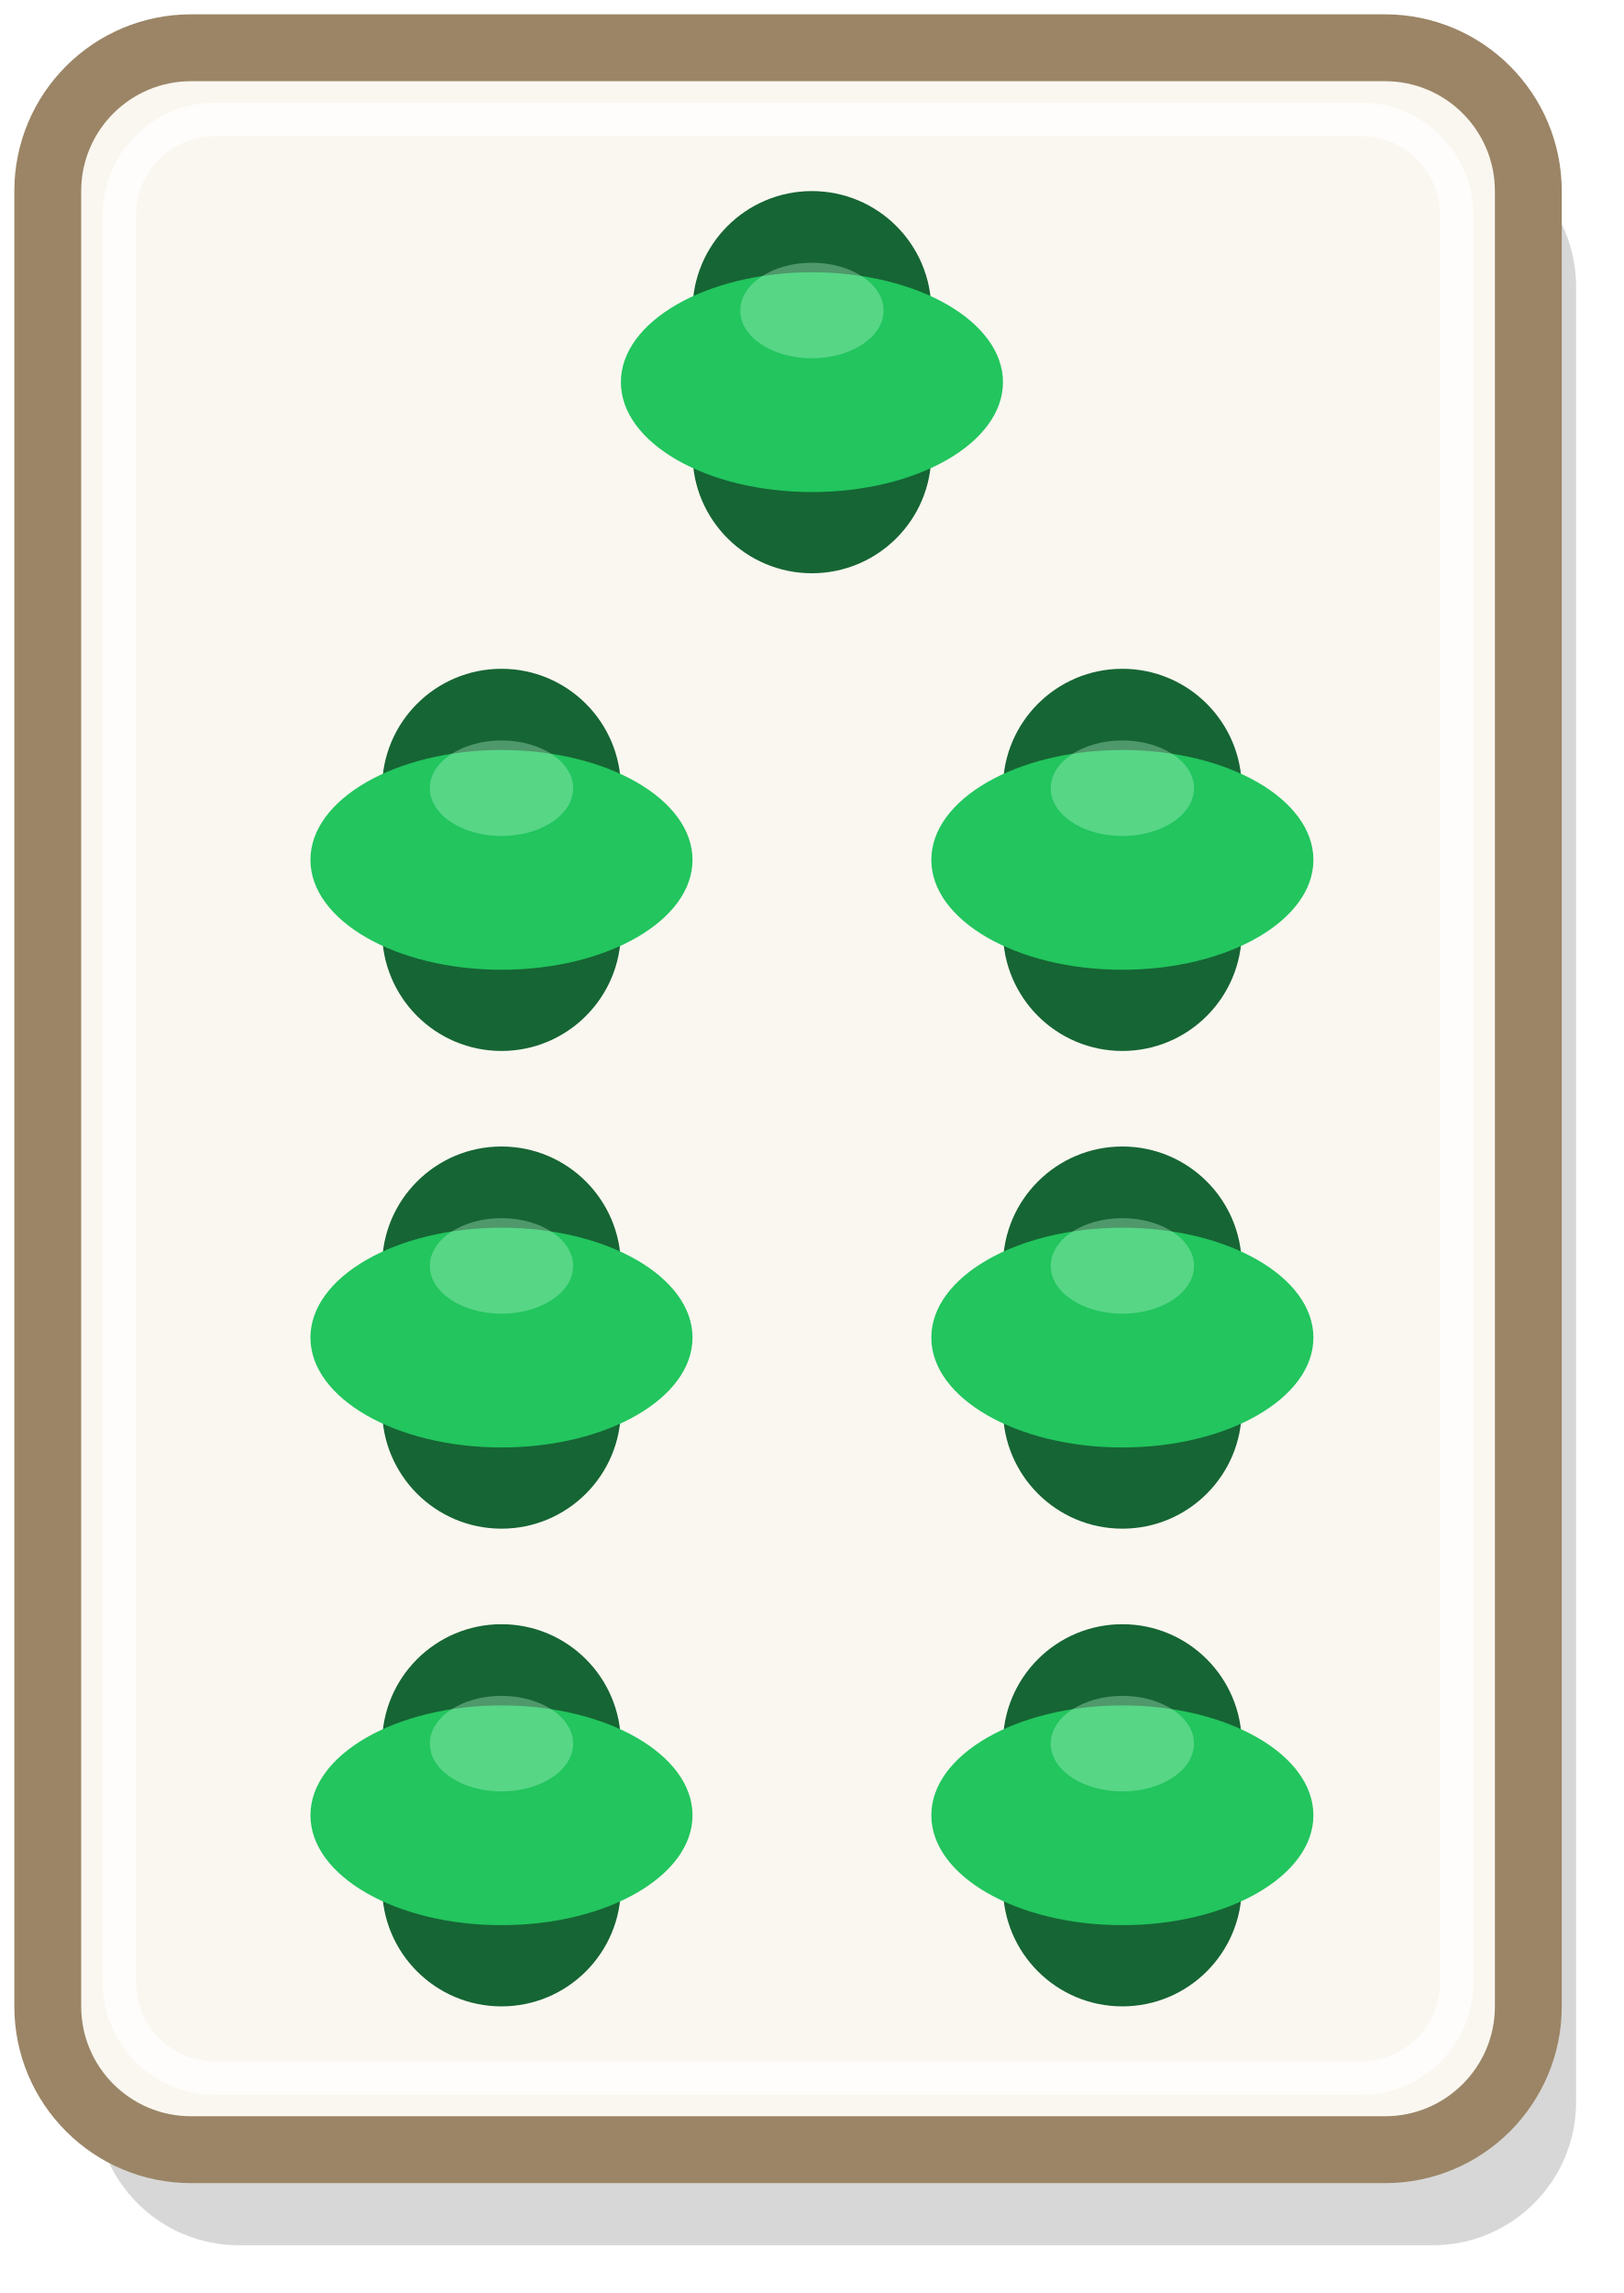
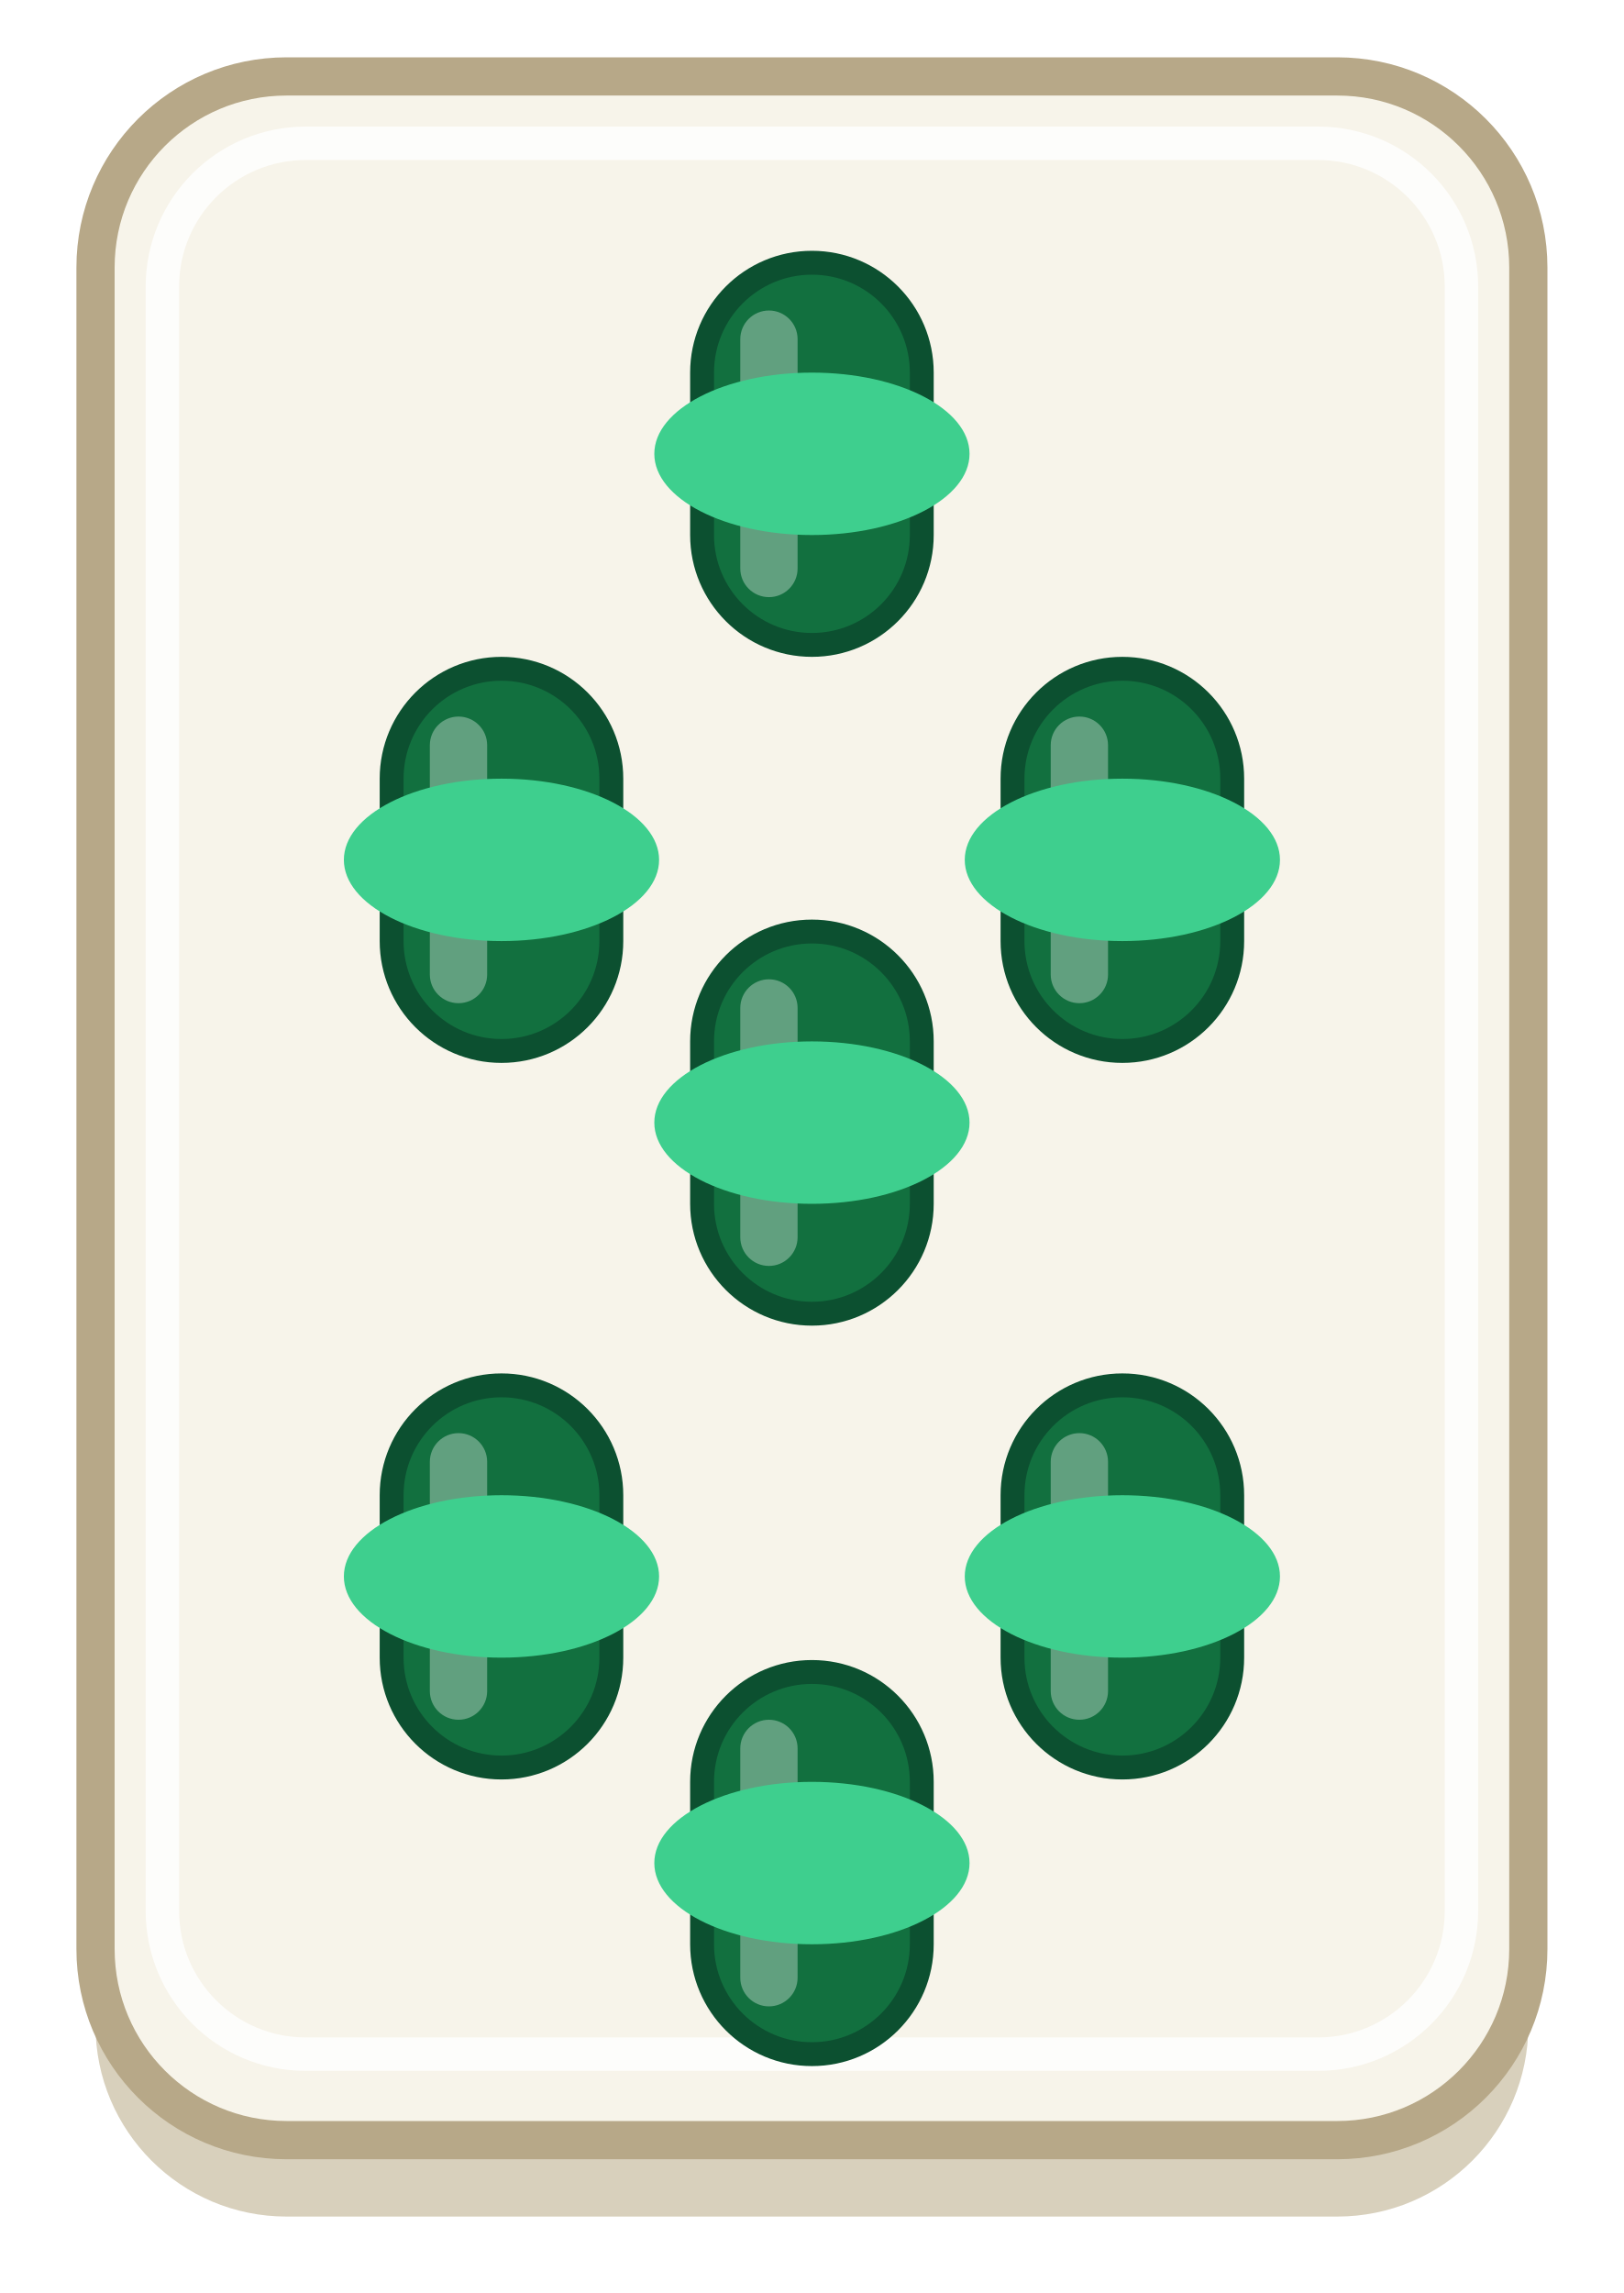
<svg xmlns="http://www.w3.org/2000/svg" viewBox="0 0 34 48">
-   <rect x="2" y="3" width="31" height="44" rx="3" fill="#00000028" />
-   <rect x="1" y="1" width="31" height="44" rx="3" fill="#faf7f0" stroke="#9b8566" stroke-width="1.4" />
-   <rect x="2.5" y="2.5" width="28" height="41" rx="2" fill="none" stroke="rgba(255,255,255,0.7)" stroke-width="0.7" />
-   <rect x="14.5" y="4" width="5" height="8" rx="2.5" fill="#166534" />
-   <ellipse cx="17" cy="8" rx="4" ry="2.3" fill="#22c55e" />
-   <rect x="15.5" y="5.5" width="3" height="2" rx="1.5" fill="#bbf7d0" opacity="0.35" />
-   <rect x="8" y="14" width="5" height="8" rx="2.5" fill="#166534" />
-   <ellipse cx="10.5" cy="18" rx="4" ry="2.3" fill="#22c55e" />
-   <rect x="9" y="15.5" width="3" height="2" rx="1.5" fill="#bbf7d0" opacity="0.35" />
-   <rect x="21" y="14" width="5" height="8" rx="2.5" fill="#166534" />
-   <ellipse cx="23.5" cy="18" rx="4" ry="2.3" fill="#22c55e" />
-   <rect x="22" y="15.5" width="3" height="2" rx="1.5" fill="#bbf7d0" opacity="0.35" />
-   <rect x="8" y="24" width="5" height="8" rx="2.5" fill="#166534" />
-   <ellipse cx="10.5" cy="28" rx="4" ry="2.3" fill="#22c55e" />
-   <rect x="9" y="25.5" width="3" height="2" rx="1.5" fill="#bbf7d0" opacity="0.35" />
-   <rect x="21" y="24" width="5" height="8" rx="2.5" fill="#166534" />
-   <ellipse cx="23.5" cy="28" rx="4" ry="2.3" fill="#22c55e" />
-   <rect x="22" y="25.5" width="3" height="2" rx="1.5" fill="#bbf7d0" opacity="0.35" />
-   <rect x="8" y="34" width="5" height="8" rx="2.5" fill="#166534" />
-   <ellipse cx="10.5" cy="38" rx="4" ry="2.3" fill="#22c55e" />
-   <rect x="9" y="35.5" width="3" height="2" rx="1.5" fill="#bbf7d0" opacity="0.35" />
-   <rect x="21" y="34" width="5" height="8" rx="2.5" fill="#166534" />
-   <ellipse cx="23.5" cy="38" rx="4" ry="2.3" fill="#22c55e" />
-   <rect x="22" y="35.5" width="3" height="2" rx="1.5" fill="#bbf7d0" opacity="0.35" />
+   <rect x="2.4" y="3" width="29.6" height="43" rx="4" fill="#0000001f" />
+   <rect x="2" y="2.4" width="30" height="44" rx="4" fill="#d8d0bc" />
+   <rect x="2" y="1.6" width="30" height="43.2" rx="4" fill="#f7f4ea" stroke="#b7a888" stroke-width="0.8" />
+   <rect x="3.4" y="3" width="27.2" height="40" rx="3" fill="none" stroke="#ffffffcc" stroke-width="0.7" />
+   <rect x="14.7" y="5.5" width="4.6" height="8" rx="2.3" fill="#12703f" stroke="#0c5030" stroke-width="0.5" />
+   <rect x="15.5" y="6.5" width="1.2" height="6" rx="0.6" fill="#ffffff55" />
+   <ellipse cx="17" cy="9.5" rx="3.3" ry="1.7" fill="#3ecf8e" />
+   <rect x="8.2" y="14" width="4.6" height="8" rx="2.3" fill="#12703f" stroke="#0c5030" stroke-width="0.5" />
+   <rect x="9" y="15" width="1.2" height="6" rx="0.6" fill="#ffffff55" />
+   <ellipse cx="10.5" cy="18" rx="3.3" ry="1.7" fill="#3ecf8e" />
+   <rect x="21.2" y="14" width="4.6" height="8" rx="2.3" fill="#12703f" stroke="#0c5030" stroke-width="0.5" />
+   <rect x="22" y="15" width="1.2" height="6" rx="0.6" fill="#ffffff55" />
+   <ellipse cx="23.5" cy="18" rx="3.3" ry="1.7" fill="#3ecf8e" />
+   <rect x="14.7" y="19.5" width="4.6" height="8" rx="2.3" fill="#12703f" stroke="#0c5030" stroke-width="0.5" />
+   <rect x="15.5" y="20.5" width="1.2" height="6" rx="0.6" fill="#ffffff55" />
+   <ellipse cx="17" cy="23.5" rx="3.3" ry="1.7" fill="#3ecf8e" />
+   <rect x="8.2" y="29" width="4.6" height="8" rx="2.3" fill="#12703f" stroke="#0c5030" stroke-width="0.5" />
+   <rect x="9" y="30" width="1.2" height="6" rx="0.6" fill="#ffffff55" />
+   <ellipse cx="10.5" cy="33" rx="3.3" ry="1.7" fill="#3ecf8e" />
+   <rect x="21.2" y="29" width="4.6" height="8" rx="2.3" fill="#12703f" stroke="#0c5030" stroke-width="0.5" />
+   <rect x="22" y="30" width="1.2" height="6" rx="0.6" fill="#ffffff55" />
+   <ellipse cx="23.5" cy="33" rx="3.3" ry="1.7" fill="#3ecf8e" />
+   <rect x="14.7" y="35" width="4.6" height="8" rx="2.3" fill="#12703f" stroke="#0c5030" stroke-width="0.5" />
+   <rect x="15.5" y="36" width="1.2" height="6" rx="0.6" fill="#ffffff55" />
+   <ellipse cx="17" cy="39" rx="3.3" ry="1.7" fill="#3ecf8e" />
</svg>
